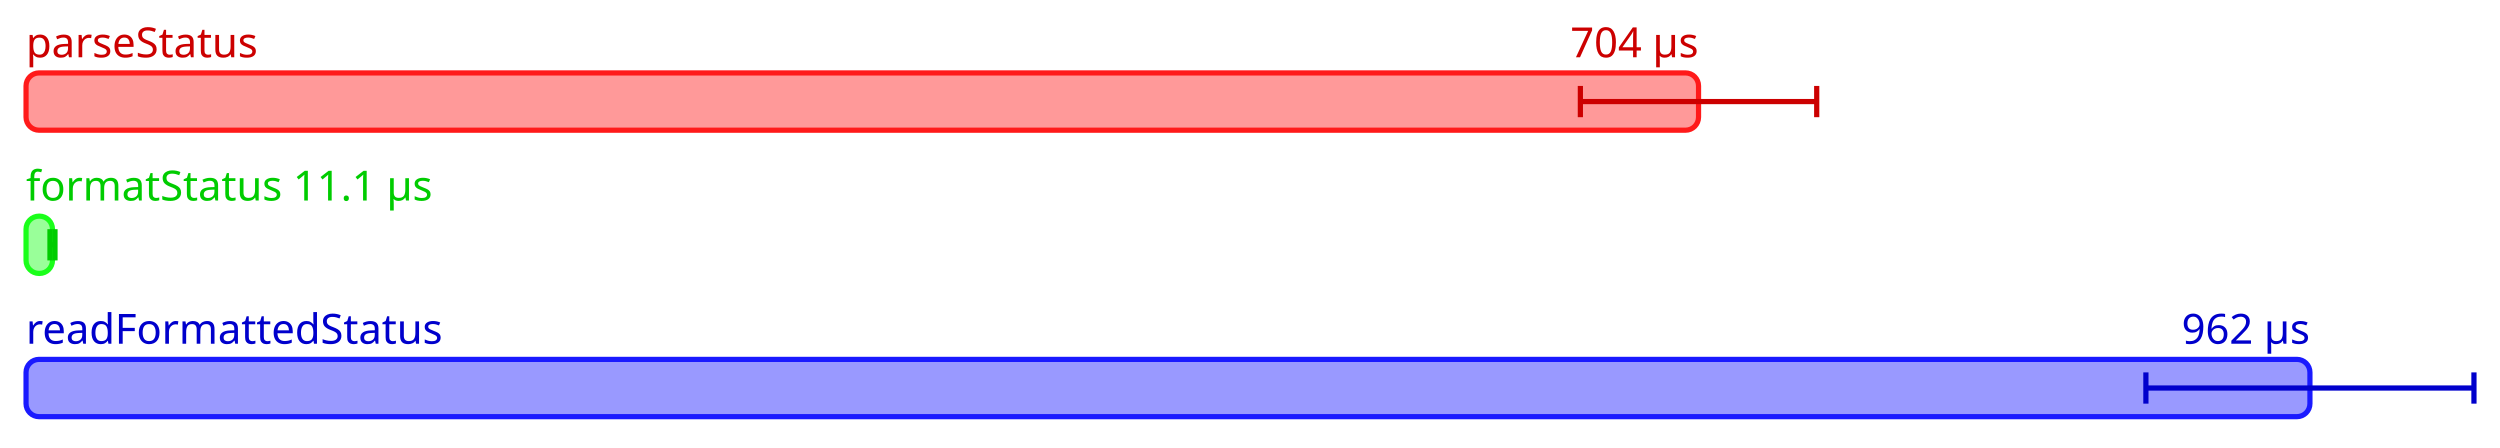
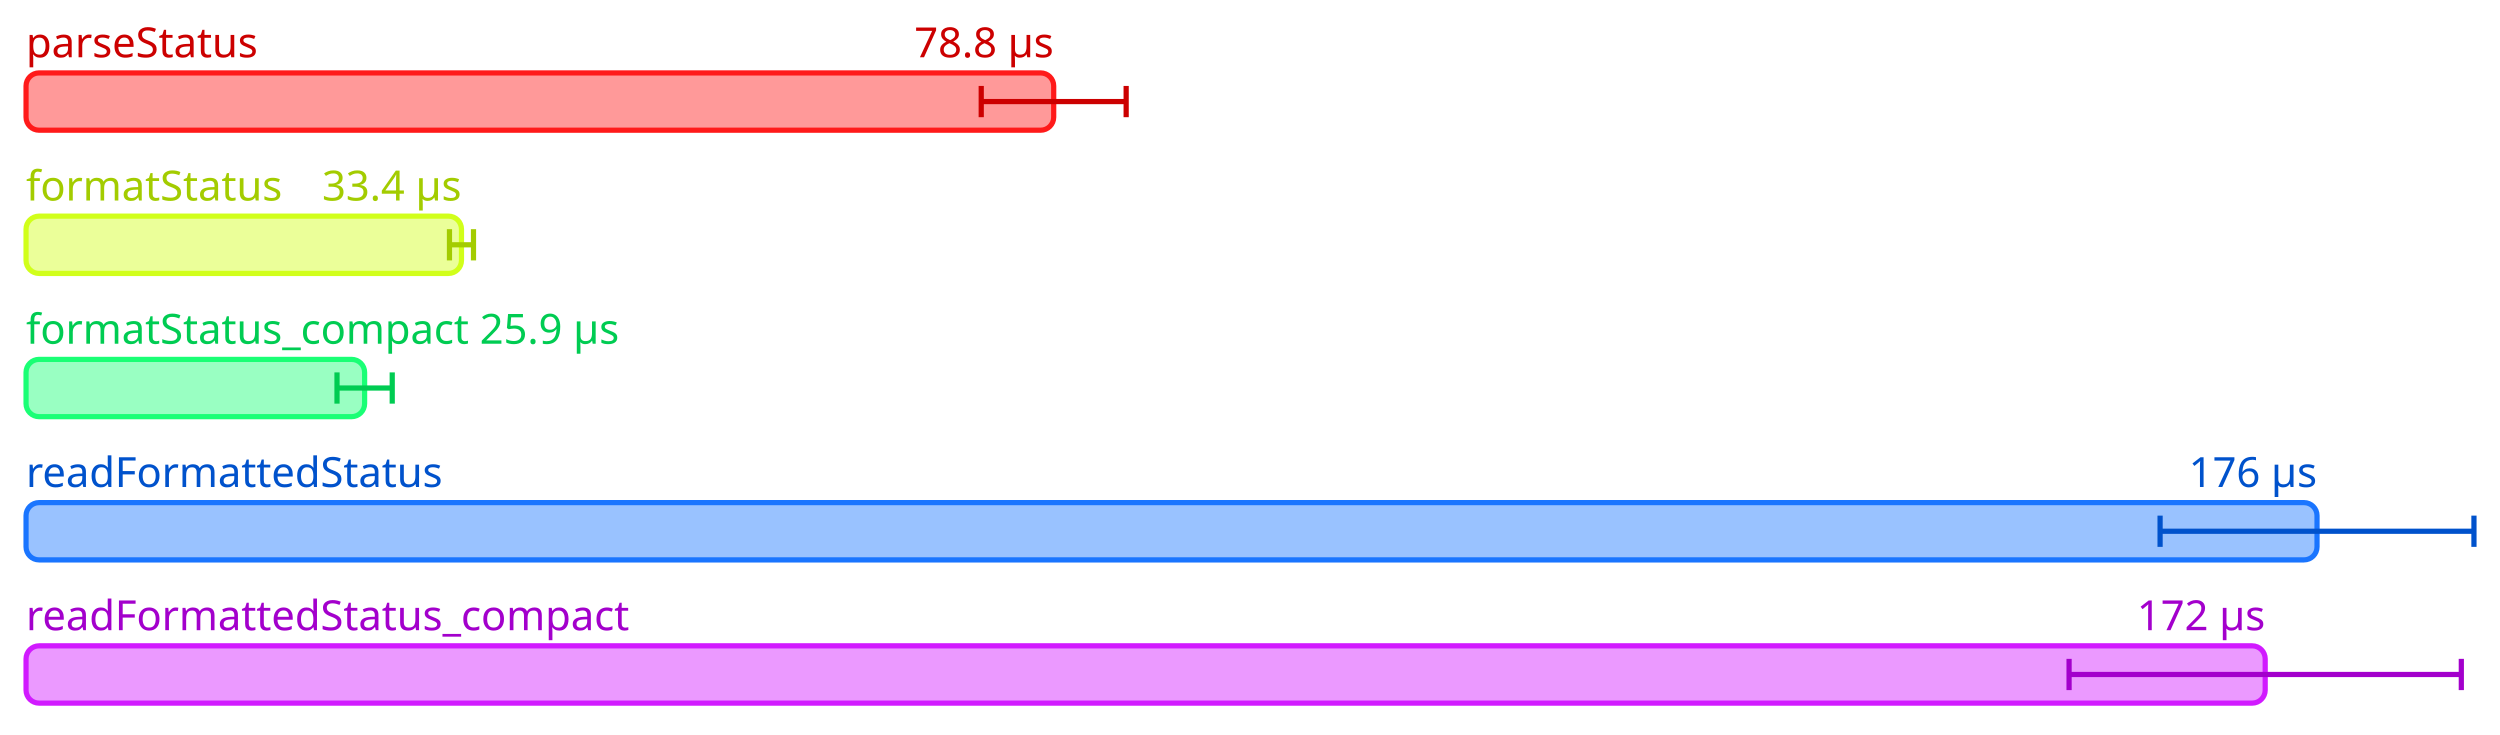
- <svg xmlns="http://www.w3.org/2000/svg" height="172" width="960.0" font-size="16" font-family="sans-serif" stroke-width="2">
+ <svg xmlns="http://www.w3.org/2000/svg" height="282" width="960.0" font-size="16" font-family="sans-serif" stroke-width="2">
  <g transform="translate(10.0 0)">
    <g fill="hsl(0, 100%, 40%)">
      <text y="22">parseStatus</text>
-       <text y="22" x="642.239" text-anchor="end">704  μs</text>
+       <text y="22" x="394.62" text-anchor="end">78.8 μs</text>
    </g>
    <g>
-       <rect y="28" rx="5" height="22" width="642.239" fill="hsl(0, 100%, 80%)" stroke="hsl(0, 100%, 55%)" />
+       <rect y="28" rx="5" height="22" width="394.62" fill="hsl(0, 100%, 80%)" stroke="hsl(0, 100%, 55%)" />
      <g stroke="hsl(0, 100%, 40%)">
-         <line x1="596.859" x2="687.619" y1="39" y2="39" />
-         <line x1="596.859" x2="596.859" y1="33" y2="45" />
-         <line x1="687.619" x2="687.619" y1="33" y2="45" />
+         <line x1="366.793" x2="422.446" y1="39" y2="39" />
+         <line x1="366.793" x2="366.793" y1="33" y2="45" />
+         <line x1="422.446" x2="422.446" y1="33" y2="45" />
      </g>
    </g>
-     <text fill="hsl(120, 100%, 40%)" y="77">formatStatus 11.1 μs</text>
+     <g fill="hsl(72, 100%, 40%)">
+       <text y="77">formatStatus</text>
+       <text y="77" x="167.209" text-anchor="end">33.4 μs</text>
+     </g>
    <g>
-       <rect y="83" rx="5" height="22" width="10.151" fill="hsl(120, 100%, 80%)" stroke="hsl(120, 100%, 55%)" />
-       <g stroke="hsl(120, 100%, 40%)">
-         <line x1="9.186" x2="11.116" y1="94" y2="94" />
-         <line x1="9.186" x2="9.186" y1="88" y2="100" />
-         <line x1="11.116" x2="11.116" y1="88" y2="100" />
+       <rect y="83" rx="5" height="22" width="167.209" fill="hsl(72, 100%, 80%)" stroke="hsl(72, 100%, 55%)" />
+       <g stroke="hsl(72, 100%, 40%)">
+         <line x1="162.596" x2="171.821" y1="94" y2="94" />
+         <line x1="162.596" x2="162.596" y1="88" y2="100" />
+         <line x1="171.821" x2="171.821" y1="88" y2="100" />
      </g>
    </g>
-     <g fill="hsl(240, 100%, 40%)">
-       <text y="132">readFormattedStatus</text>
-       <text y="132" x="877.013" text-anchor="end">962  μs</text>
+     <text fill="hsl(144, 100%, 40%)" y="132">formatStatus_compact 25.9 μs</text>
+     <g>
+       <rect y="138" rx="5" height="22" width="130.013" fill="hsl(144, 100%, 80%)" stroke="hsl(144, 100%, 55%)" />
+       <g stroke="hsl(144, 100%, 40%)">
+         <line x1="119.411" x2="140.616" y1="149" y2="149" />
+         <line x1="119.411" x2="119.411" y1="143" y2="155" />
+         <line x1="140.616" x2="140.616" y1="143" y2="155" />
+       </g>
+     </g>
+     <g fill="hsl(216, 100%, 40%)">
+       <text y="187">readFormattedStatus</text>
+       <text y="187" x="879.737" text-anchor="end">176  μs</text>
    </g>
    <g>
-       <rect y="138" rx="5" height="22" width="877.013" fill="hsl(240, 100%, 80%)" stroke="hsl(240, 100%, 55%)" />
-       <g stroke="hsl(240, 100%, 40%)">
-         <line x1="814.025" x2="940.0" y1="149" y2="149" />
-         <line x1="814.025" x2="814.025" y1="143" y2="155" />
-         <line x1="940.0" x2="940.0" y1="143" y2="155" />
+       <rect y="193" rx="5" height="22" width="879.737" fill="hsl(216, 100%, 80%)" stroke="hsl(216, 100%, 55%)" />
+       <g stroke="hsl(216, 100%, 40%)">
+         <line x1="819.473" x2="940.0" y1="204" y2="204" />
+         <line x1="819.473" x2="819.473" y1="198" y2="210" />
+         <line x1="940.0" x2="940.0" y1="198" y2="210" />
+       </g>
+     </g>
+     <g fill="hsl(288, 100%, 40%)">
+       <text y="242">readFormattedStatus_compact</text>
+       <text y="242" x="859.835" text-anchor="end">172  μs</text>
+     </g>
+     <g>
+       <rect y="248" rx="5" height="22" width="859.835" fill="hsl(288, 100%, 80%)" stroke="hsl(288, 100%, 55%)" />
+       <g stroke="hsl(288, 100%, 40%)">
+         <line x1="784.525" x2="935.145" y1="259" y2="259" />
+         <line x1="784.525" x2="784.525" y1="253" y2="265" />
+         <line x1="935.145" x2="935.145" y1="253" y2="265" />
      </g>
    </g>
  </g>
</svg>
